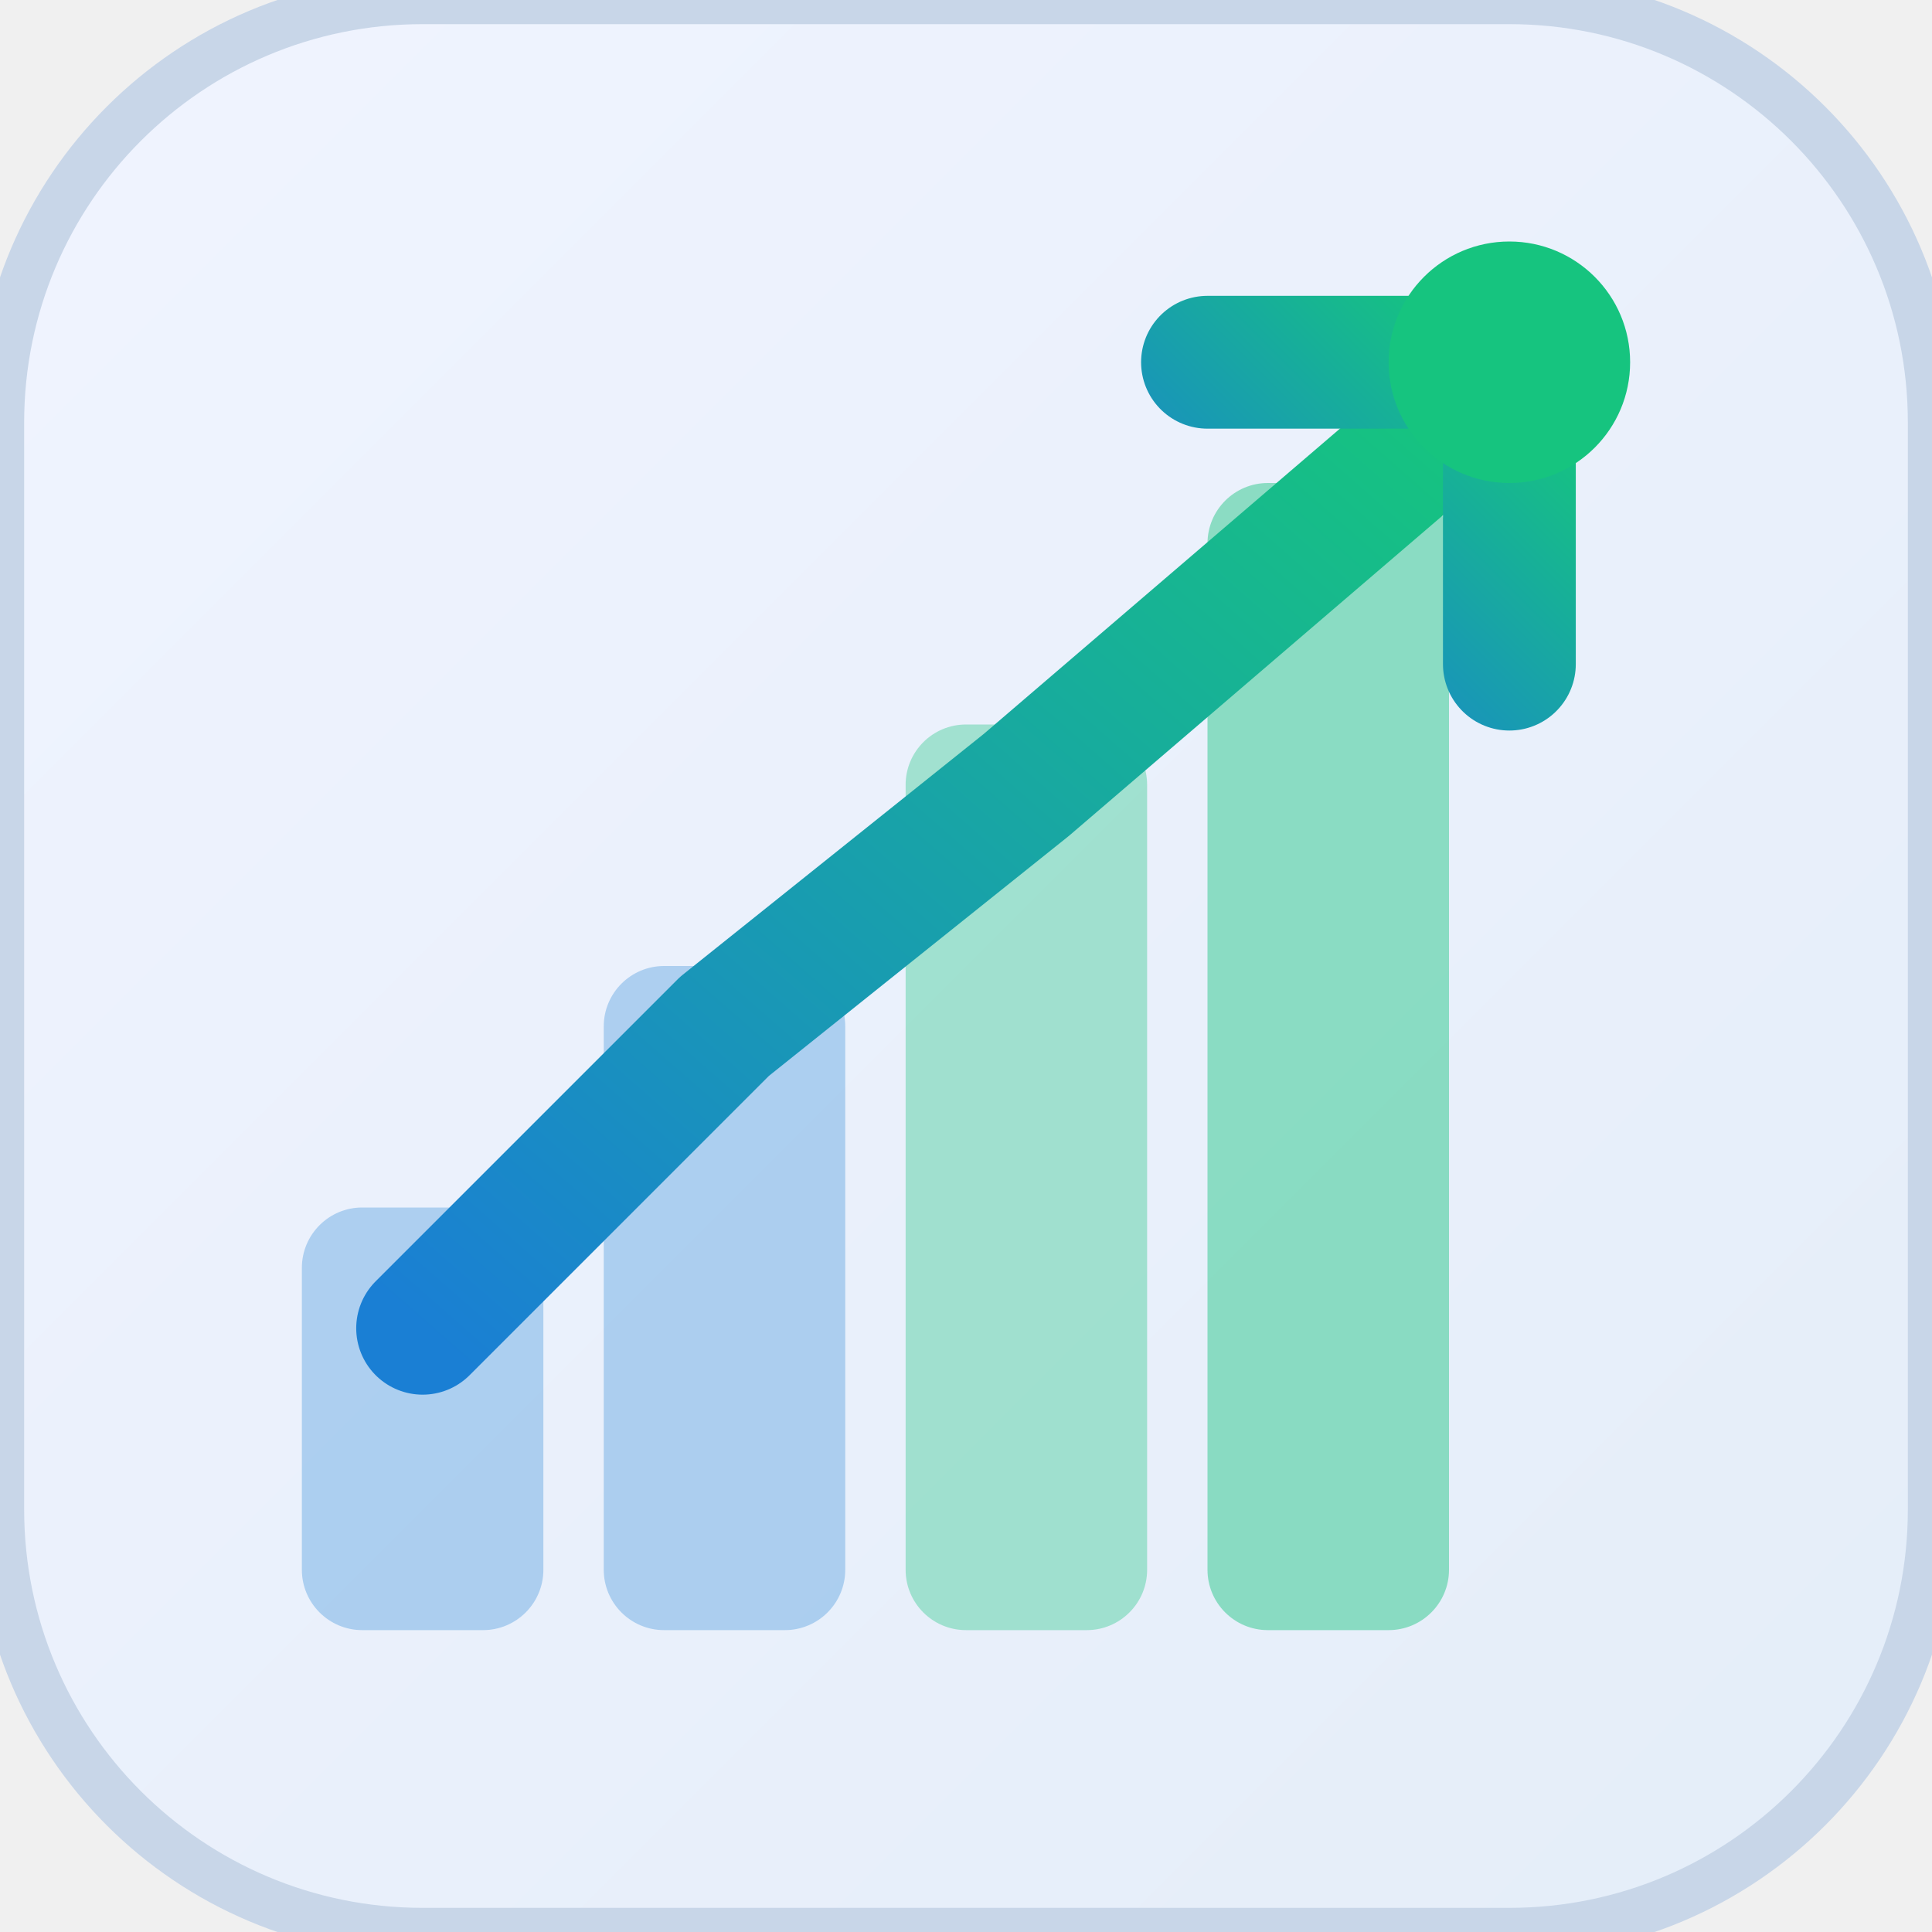
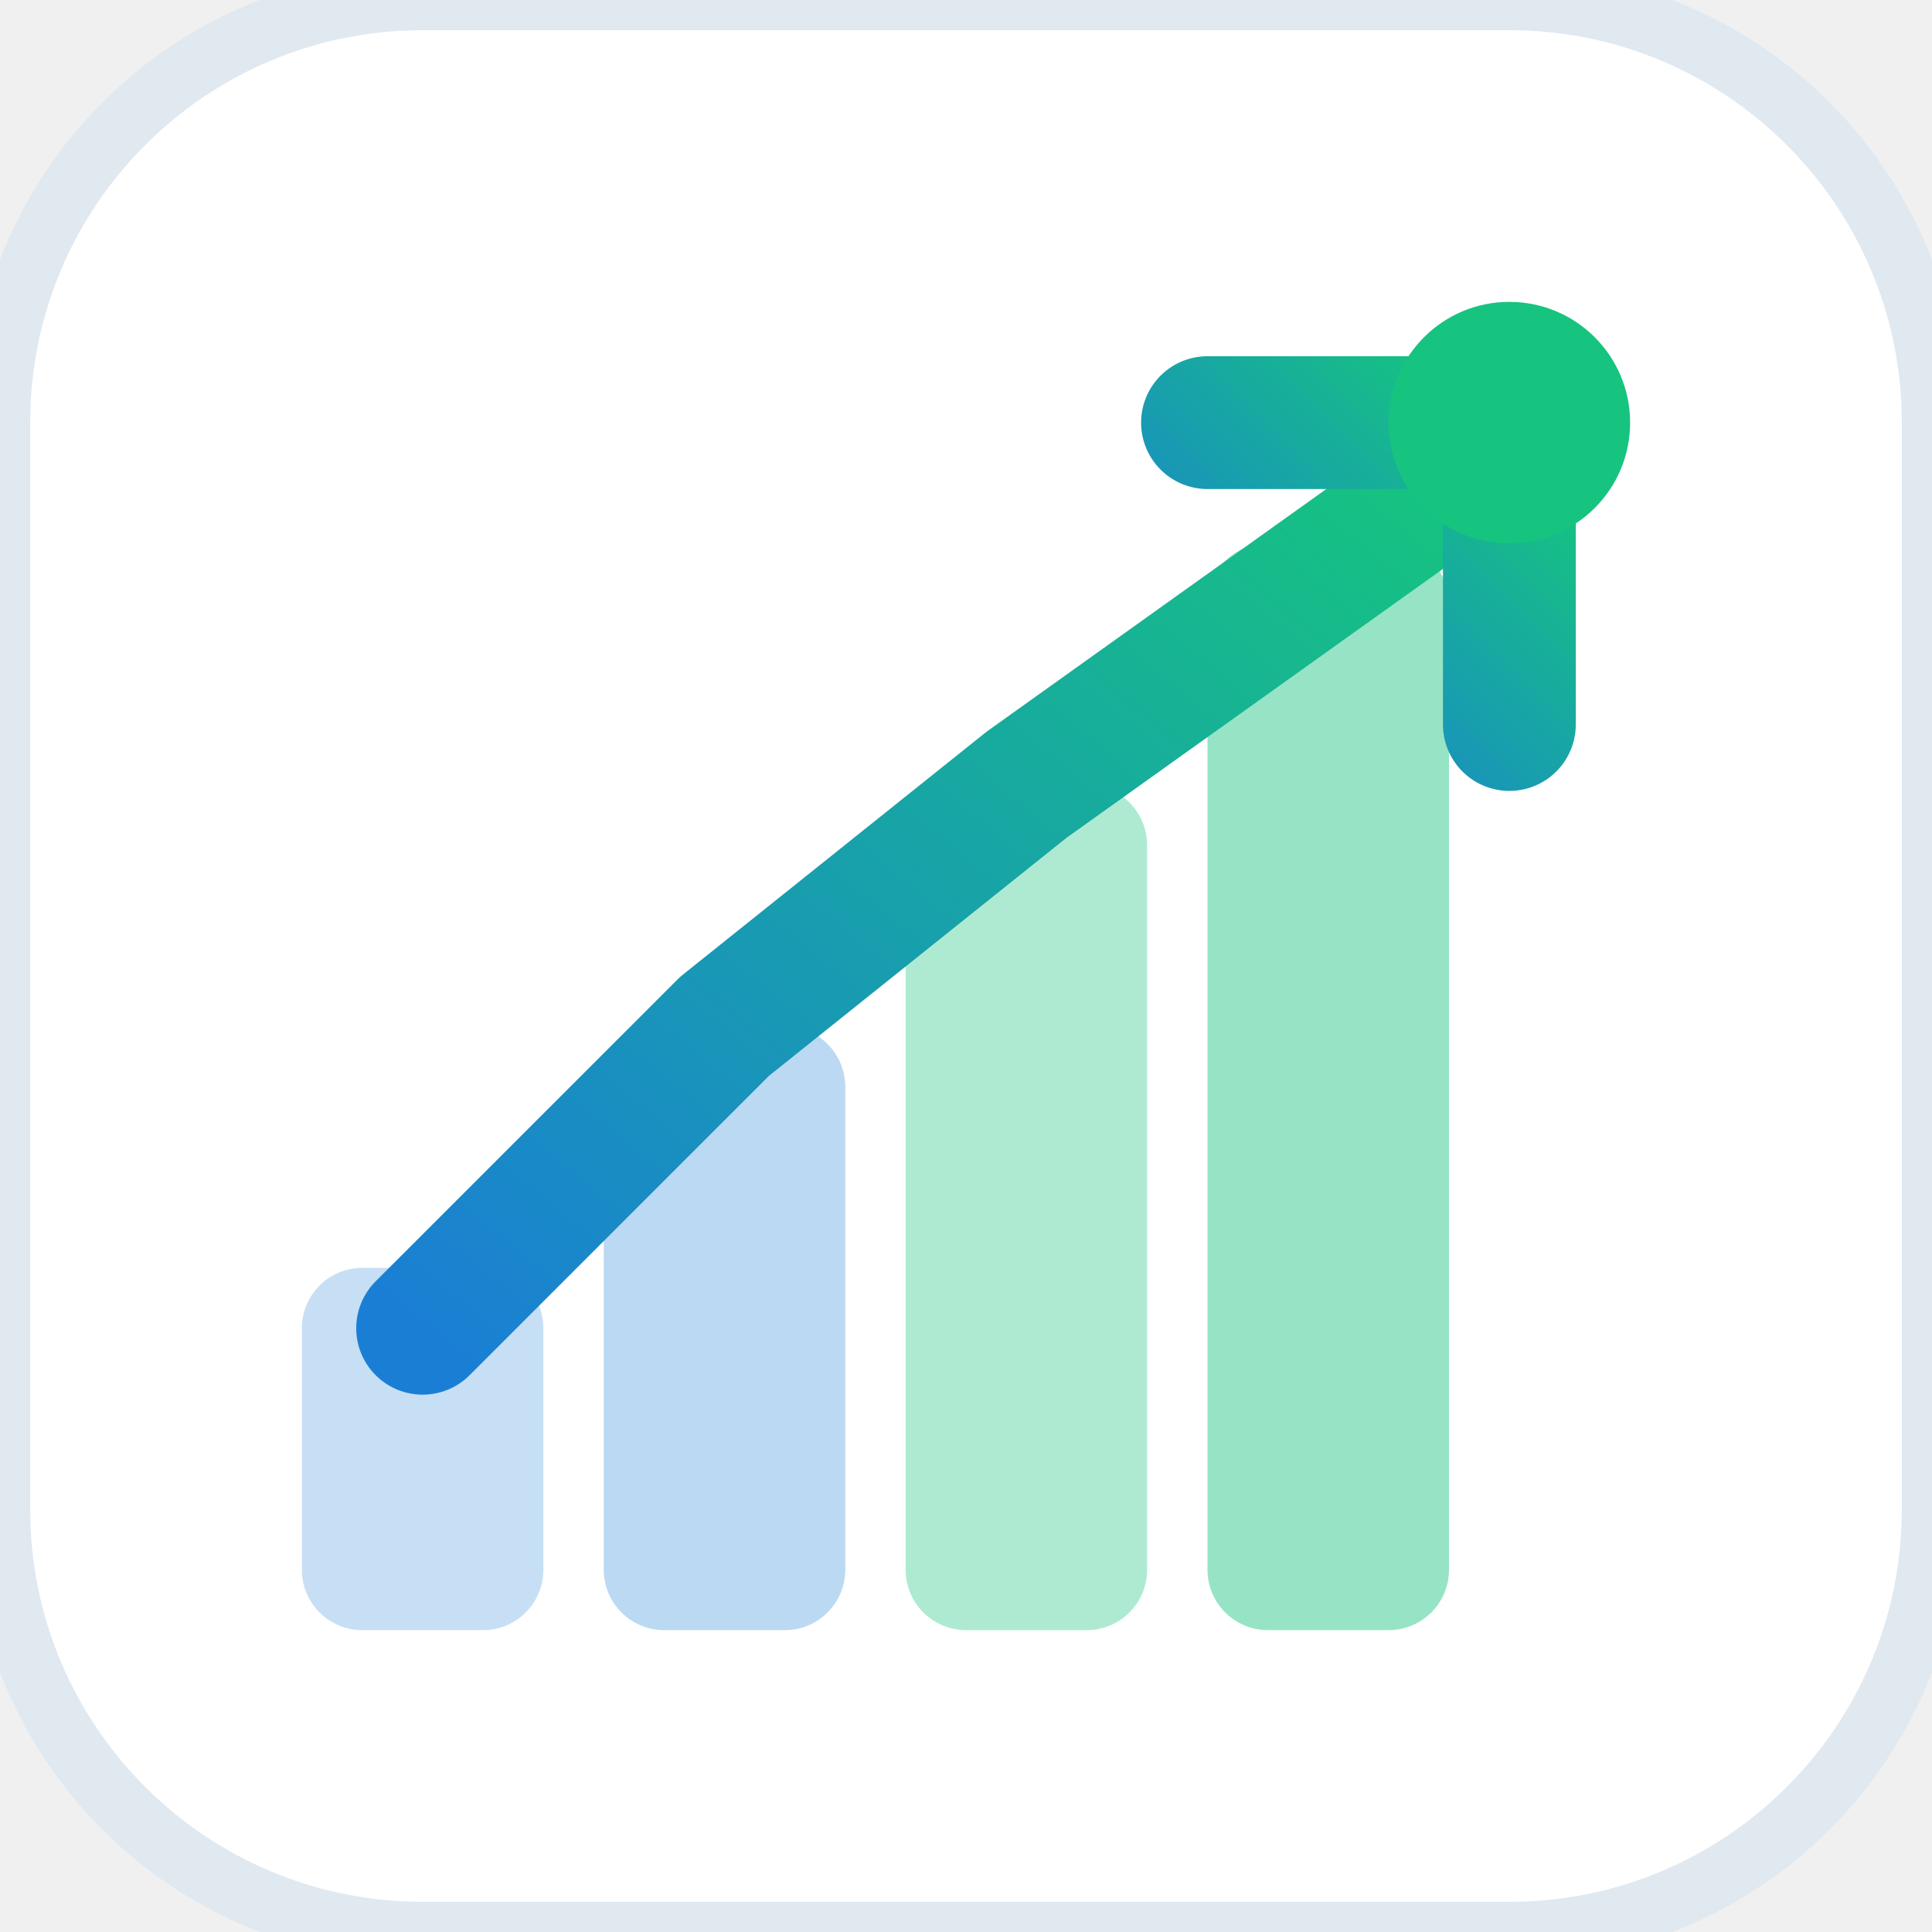
<svg xmlns="http://www.w3.org/2000/svg" width="32" height="32" viewBox="0 0 32 32">
  <defs>
-     <linearGradient id="fg" x1="0%" y1="100%" x2="100%" y2="0%">
+     <linearGradient id="line" x1="0%" y1="100%" x2="100%" y2="0%">
      <stop offset="0%" stop-color="#1a7fd4" />
      <stop offset="100%" stop-color="#16c47f" />
    </linearGradient>
-     <linearGradient id="bg" x1="0%" y1="0%" x2="100%" y2="100%">
-       <stop offset="0%" stop-color="#f0f4ff" />
-       <stop offset="100%" stop-color="#e4edf8" />
-     </linearGradient>
  </defs>
-   <rect width="32" height="32" rx="7" fill="url(#bg)" />
-   <rect width="32" height="32" rx="7" fill="none" stroke="#c8d6e8" stroke-width="0.8" />
-   <rect x="5" y="20" width="4" height="7" fill="#1a7fd4" opacity="0.3" rx="1" />
-   <rect x="10" y="16" width="4" height="11" fill="#1a7fd4" opacity="0.3" rx="1" />
-   <rect x="15" y="12" width="4" height="15" fill="#16c47f" opacity="0.35" rx="1" />
-   <rect x="20" y="8" width="4" height="19" fill="#16c47f" opacity="0.45" rx="1" />
-   <polyline points="7,22 12,17 17,13 24,7" stroke="url(#fg)" stroke-width="2.2" fill="none" stroke-linecap="round" stroke-linejoin="round" />
-   <polyline points="20,6 25,6 25,11" stroke="url(#fg)" stroke-width="2.2" fill="none" stroke-linecap="round" stroke-linejoin="round" />
-   <circle cx="25" cy="6" r="2" fill="#16c47f" />
+   <rect width="32" height="32" rx="7" fill="#ffffff" />
+   <rect width="32" height="32" rx="7" fill="none" stroke="#e0e8f0" stroke-width="1" />
+   <rect x="5" y="21" width="4" height="6" fill="#1a7fd4" opacity="0.25" rx="1" />
+   <rect x="10" y="17" width="4" height="10" fill="#1a7fd4" opacity="0.3" rx="1" />
+   <rect x="15" y="13" width="4" height="14" fill="#16c47f" opacity="0.35" rx="1" />
+   <rect x="20" y="9" width="4" height="18" fill="#16c47f" opacity="0.45" rx="1" />
+   <polyline points="7,22 12,17 17,13 24,8" stroke="url(#line)" stroke-width="2.2" fill="none" stroke-linecap="round" stroke-linejoin="round" />
+   <polyline points="20,7 25,7 25,12" stroke="url(#line)" stroke-width="2.2" fill="none" stroke-linecap="round" stroke-linejoin="round" />
+   <circle cx="25" cy="7" r="2" fill="#16c47f" />
</svg>
